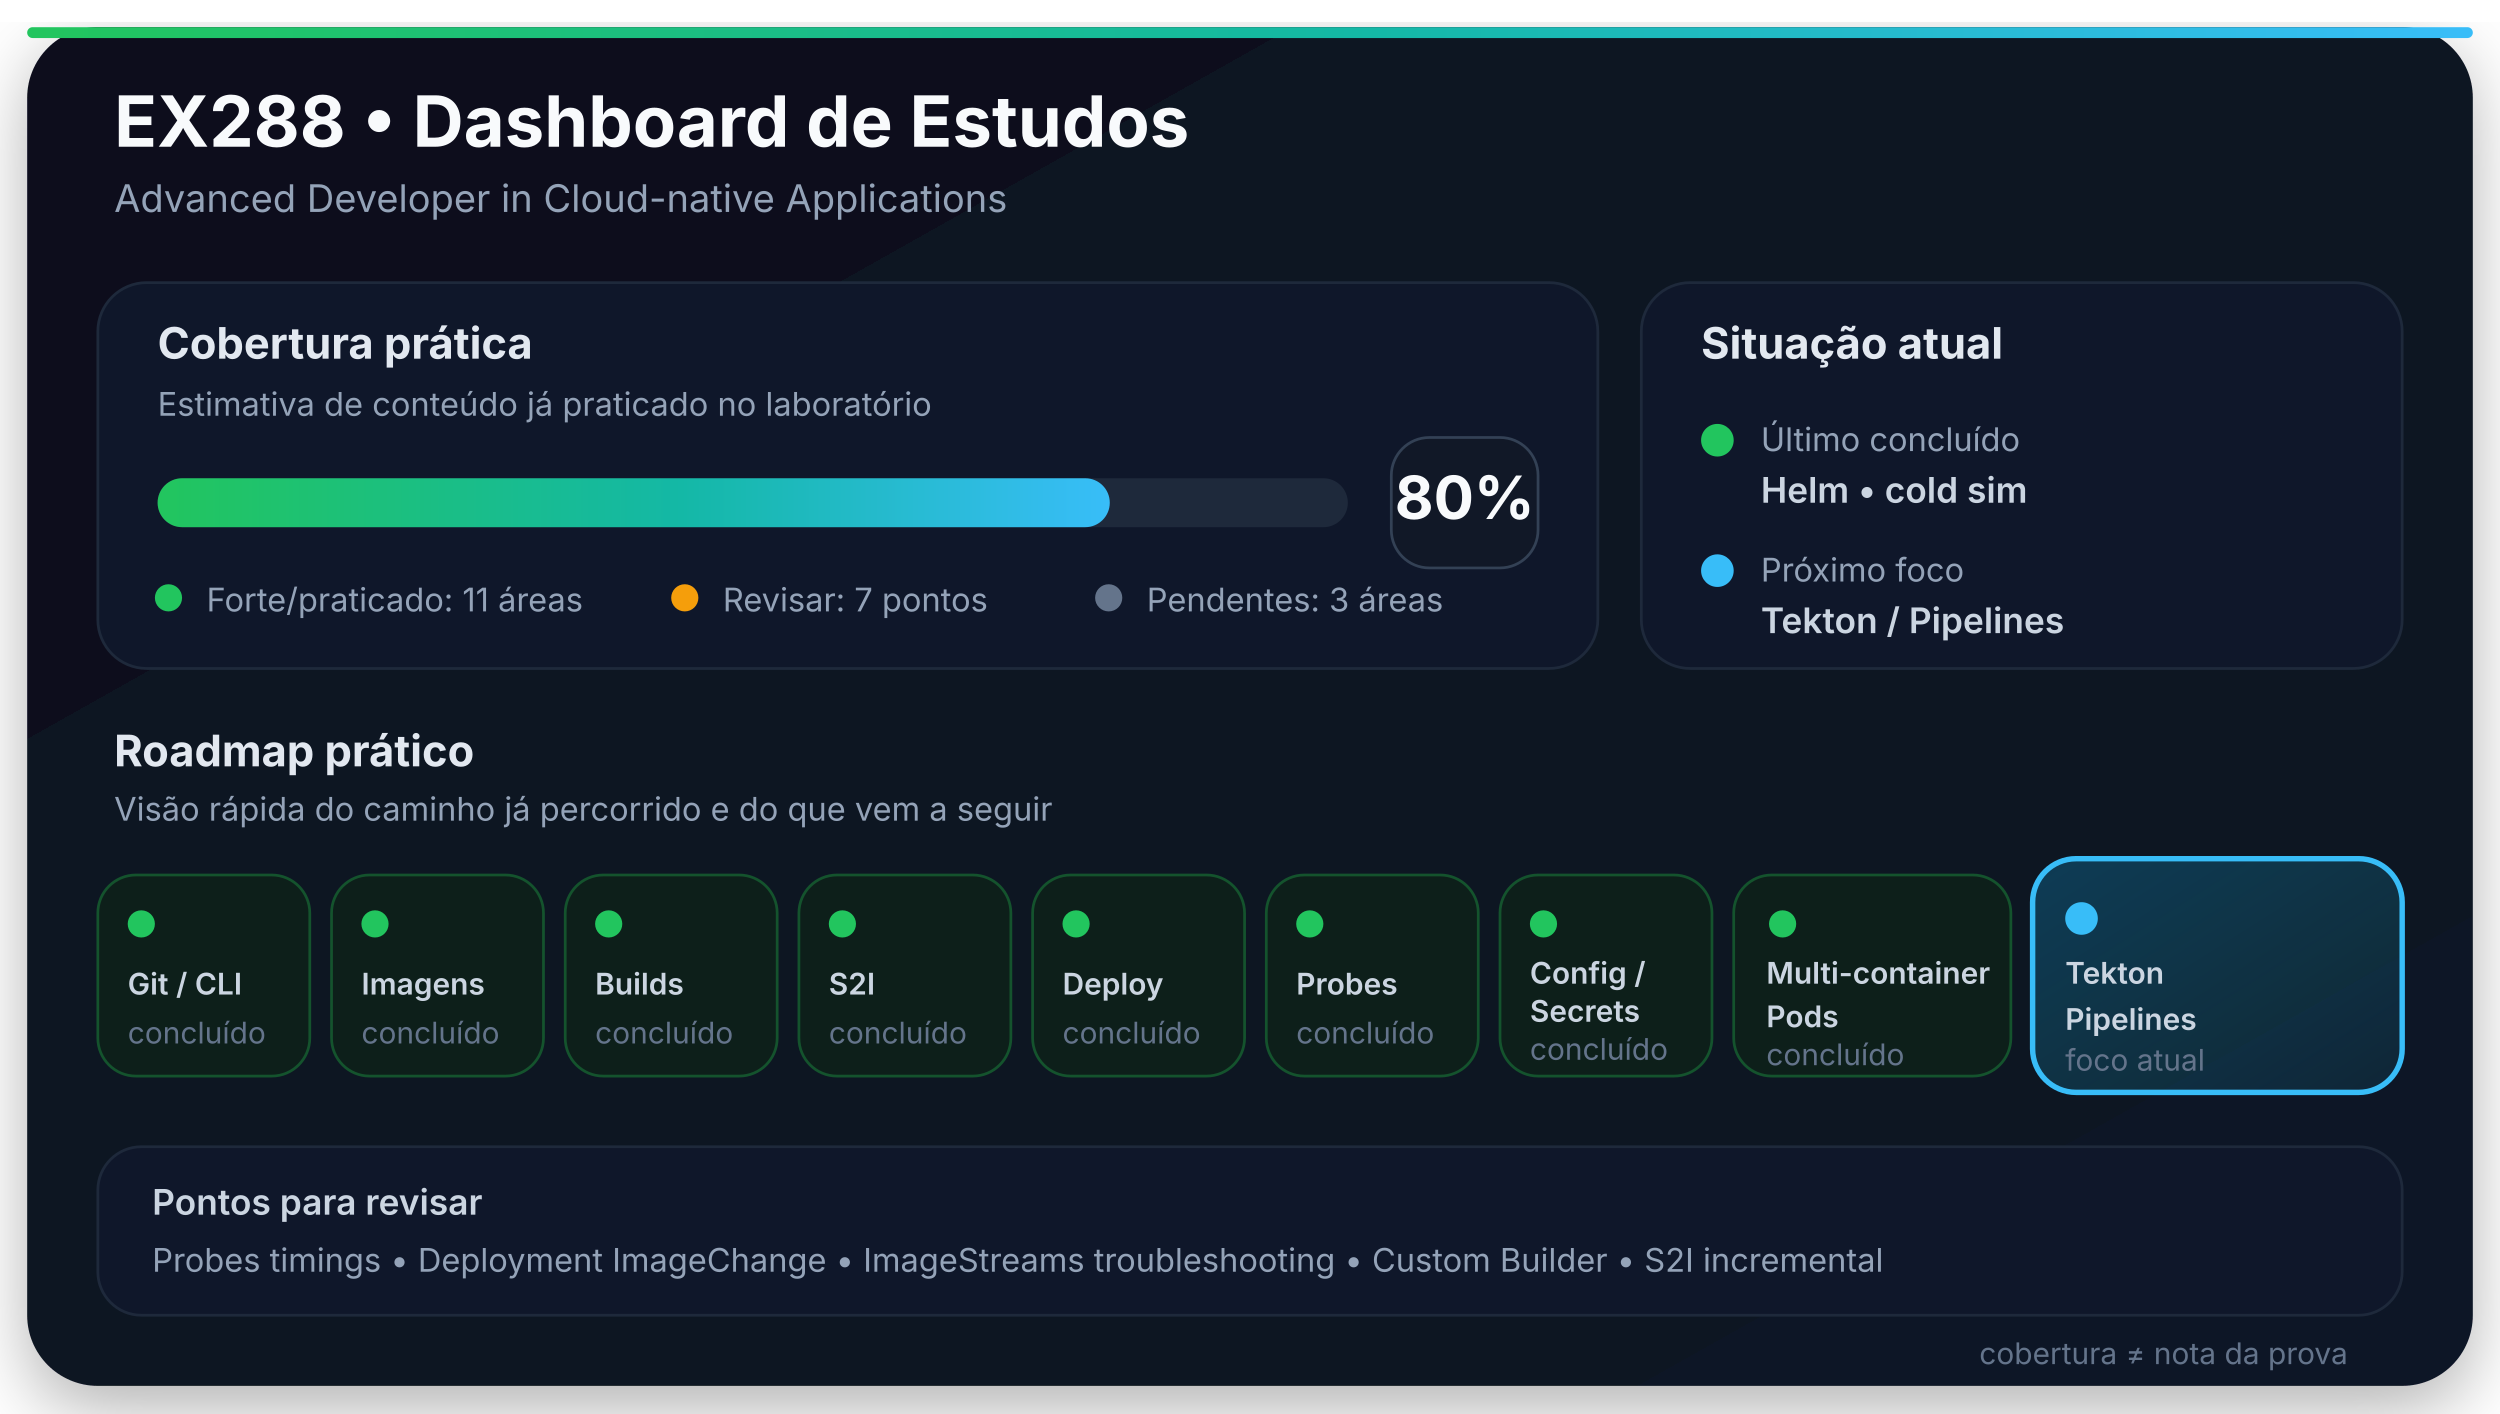
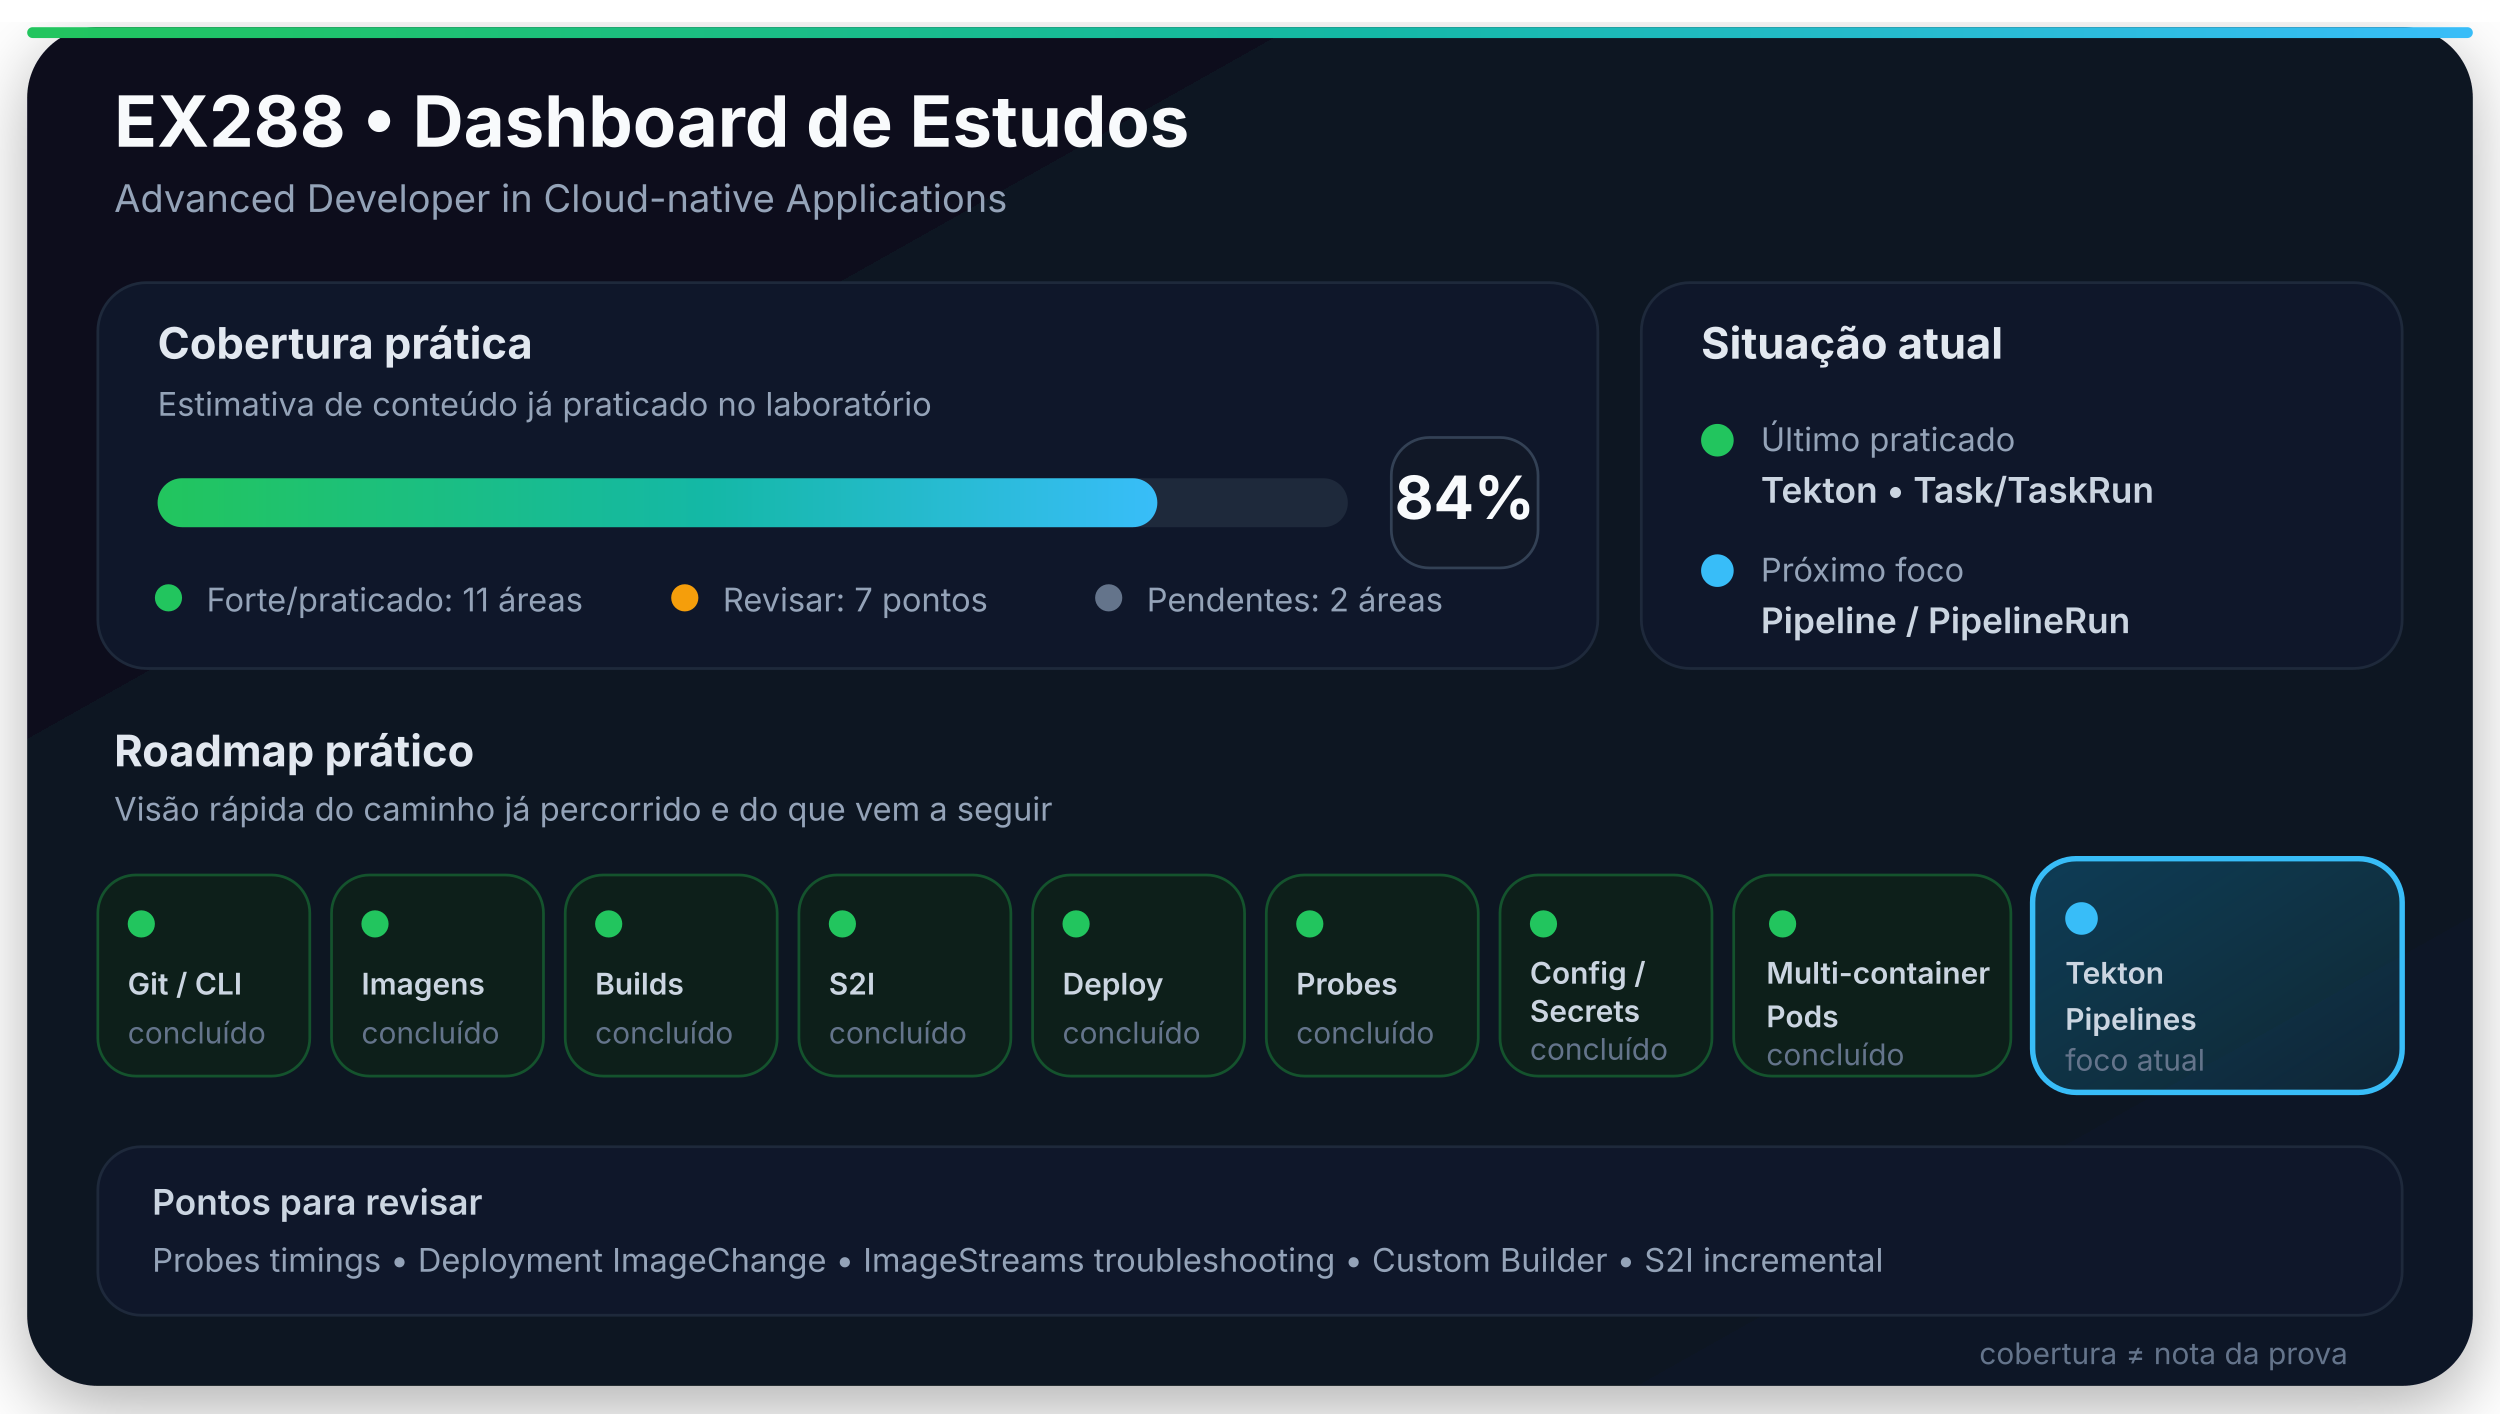
<svg xmlns="http://www.w3.org/2000/svg" width="920" height="520" viewBox="0 0 920 520" role="img" aria-labelledby="title desc">
  <defs>
    <linearGradient id="bg" x1="0" y1="0" x2="1" y2="1">
      <stop offset="0%" stop-color="#07111f" />
      <stop offset="52%" stop-color="#0b1220" />
      <stop offset="100%" stop-color="#111827" />
    </linearGradient>
    <linearGradient id="progress" x1="0" y1="0" x2="1" y2="0">
      <stop offset="0%" stop-color="#22c55e" />
      <stop offset="55%" stop-color="#14b8a6" />
      <stop offset="100%" stop-color="#38bdf8" />
    </linearGradient>
    <linearGradient id="current" x1="0" y1="0" x2="1" y2="1">
      <stop offset="0%" stop-color="#0ea5e9" stop-opacity="0.26" />
      <stop offset="100%" stop-color="#22d3ee" stop-opacity="0.08" />
    </linearGradient>
    <filter id="shadow" x="-20%" y="-20%" width="140%" height="140%">
      <feDropShadow dx="0" dy="8" stdDeviation="14" flood-color="#000000" flood-opacity="0.32" />
    </filter>
    <style>
      .title { font: 700 26px Inter, Segoe UI, Arial, sans-serif; fill: #f8fafc; }
      .subtitle { font: 400 14px Inter, Segoe UI, Arial, sans-serif; fill: #94a3b8; }
      .section { font: 700 16px Inter, Segoe UI, Arial, sans-serif; fill: #e2e8f0; }
      .label { font: 600 13px Inter, Segoe UI, Arial, sans-serif; fill: #cbd5e1; }
      .small { font: 400 12px Inter, Segoe UI, Arial, sans-serif; fill: #94a3b8; }
      .tiny { font: 400 11px Inter, Segoe UI, Arial, sans-serif; fill: #64748b; }
      .value { font: 700 22px Inter, Segoe UI, Arial, sans-serif; fill: #f8fafc; }
      .domain { font: 600 11px Inter, Segoe UI, Arial, sans-serif; fill: #cbd5e1; }
    </style>
  </defs>
  <rect x="10" y="10" width="900" height="500" rx="26" fill="url(#bg)" filter="url(#shadow)" />
  <rect x="10" y="10" width="900" height="4" rx="2" fill="url(#progress)" />
  <text x="42" y="54" class="title">EX288 • Dashboard de Estudos</text>
  <text x="42" y="78" class="subtitle">Advanced Developer in Cloud-native Applications</text>
  <rect x="36" y="104" width="552" height="142" rx="18" fill="#0f172a" stroke="#1e293b" />
  <text x="58" y="132" class="section">Cobertura prática</text>
  <text x="58" y="153" class="small">Estimativa de conteúdo já praticado no laboratório</text>
  <rect x="58" y="176" width="438" height="18" rx="9" fill="#1e293b" />
-   <rect x="58" y="176" width="350.4" height="18" rx="9" fill="url(#progress)" />
+   <rect x="58" y="176" width="367.9" height="18" rx="9" fill="url(#progress)" />
  <rect x="512" y="161" width="54" height="48" rx="14" fill="#111827" stroke="#334155" />
-   <text x="539" y="191" text-anchor="middle" class="value">80%</text>
+   <text x="539" y="191" text-anchor="middle" class="value">84%</text>
  <circle cx="62" cy="220" r="5" fill="#22c55e" />
  <text x="76" y="225" class="small">Forte/praticado: 11 áreas</text>
  <circle cx="252" cy="220" r="5" fill="#f59e0b" />
  <text x="266" y="225" class="small">Revisar: 7 pontos</text>
  <circle cx="408" cy="220" r="5" fill="#64748b" />
-   <text x="422" y="225" class="small">Pendentes: 3 áreas</text>
+   <text x="422" y="225" class="small">Pendentes: 2 áreas</text>
  <rect x="604" y="104" width="280" height="142" rx="18" fill="#0f172a" stroke="#1e293b" />
  <text x="626" y="132" class="section">Situação atual</text>
  <circle cx="632" cy="162" r="6" fill="#22c55e" />
-   <text x="648" y="166" class="small">Último concluído</text>
-   <text x="648" y="185" class="label">Helm • cold sim</text>
+   <text x="648" y="166" class="small">Último praticado</text>
+   <text x="648" y="185" class="label">Tekton • Task/TaskRun</text>
  <circle cx="632" cy="210" r="6" fill="#38bdf8" />
  <text x="648" y="214" class="small">Próximo foco</text>
-   <text x="648" y="233" class="label">Tekton / Pipelines</text>
+   <text x="648" y="233" class="label">Pipeline / PipelineRun</text>
  <text x="42" y="282" class="section">Roadmap prático</text>
  <text x="42" y="302" class="small">Visão rápida do caminho já percorrido e do que vem a seguir</text>
  <g>
    <rect x="36" y="322" width="78" height="74" rx="14" fill="#0d1f1a" stroke="#14532d" />
    <circle cx="52" cy="340" r="5" fill="#22c55e" />
    <text x="47" y="366" class="domain">Git / CLI</text>
    <text x="47" y="384" class="tiny">concluído</text>
    <rect x="122" y="322" width="78" height="74" rx="14" fill="#0d1f1a" stroke="#14532d" />
    <circle cx="138" cy="340" r="5" fill="#22c55e" />
    <text x="133" y="366" class="domain">Imagens</text>
    <text x="133" y="384" class="tiny">concluído</text>
    <rect x="208" y="322" width="78" height="74" rx="14" fill="#0d1f1a" stroke="#14532d" />
    <circle cx="224" cy="340" r="5" fill="#22c55e" />
    <text x="219" y="366" class="domain">Builds</text>
    <text x="219" y="384" class="tiny">concluído</text>
    <rect x="294" y="322" width="78" height="74" rx="14" fill="#0d1f1a" stroke="#14532d" />
    <circle cx="310" cy="340" r="5" fill="#22c55e" />
    <text x="305" y="366" class="domain">S2I</text>
    <text x="305" y="384" class="tiny">concluído</text>
    <rect x="380" y="322" width="78" height="74" rx="14" fill="#0d1f1a" stroke="#14532d" />
    <circle cx="396" cy="340" r="5" fill="#22c55e" />
    <text x="391" y="366" class="domain">Deploy</text>
    <text x="391" y="384" class="tiny">concluído</text>
    <rect x="466" y="322" width="78" height="74" rx="14" fill="#0d1f1a" stroke="#14532d" />
    <circle cx="482" cy="340" r="5" fill="#22c55e" />
    <text x="477" y="366" class="domain">Probes</text>
    <text x="477" y="384" class="tiny">concluído</text>
    <rect x="552" y="322" width="78" height="74" rx="14" fill="#0d1f1a" stroke="#14532d" />
    <circle cx="568" cy="340" r="5" fill="#22c55e" />
    <text x="563" y="362" class="domain">Config /</text>
    <text x="563" y="376" class="domain">Secrets</text>
    <text x="563" y="390" class="tiny">concluído</text>
    <rect x="638" y="322" width="102" height="74" rx="14" fill="#0d1f1a" stroke="#14532d" />
    <circle cx="656" cy="340" r="5" fill="#22c55e" />
    <text x="650" y="362" class="domain">Multi-container</text>
    <text x="650" y="378" class="domain">Pods</text>
    <text x="650" y="392" class="tiny">concluído</text>
  </g>
  <rect x="748" y="316" width="136" height="86" rx="16" fill="url(#current)" stroke="#38bdf8" stroke-width="2" />
  <circle cx="766" cy="338" r="6" fill="#38bdf8" />
  <text x="760" y="362" class="domain">Tekton</text>
  <text x="760" y="379" class="domain">Pipelines</text>
  <text x="760" y="394" class="tiny">foco atual</text>
  <rect x="36" y="422" width="848" height="62" rx="16" fill="#0f172a" stroke="#1e293b" />
  <text x="56" y="447" class="label">Pontos para revisar</text>
  <text x="56" y="468" class="small">Probes timings • Deployment ImageChange • ImageStreams troubleshooting • Custom Builder • S2I incremental</text>
  <text x="864" y="502" text-anchor="end" class="tiny">cobertura ≠ nota da prova</text>
</svg>
